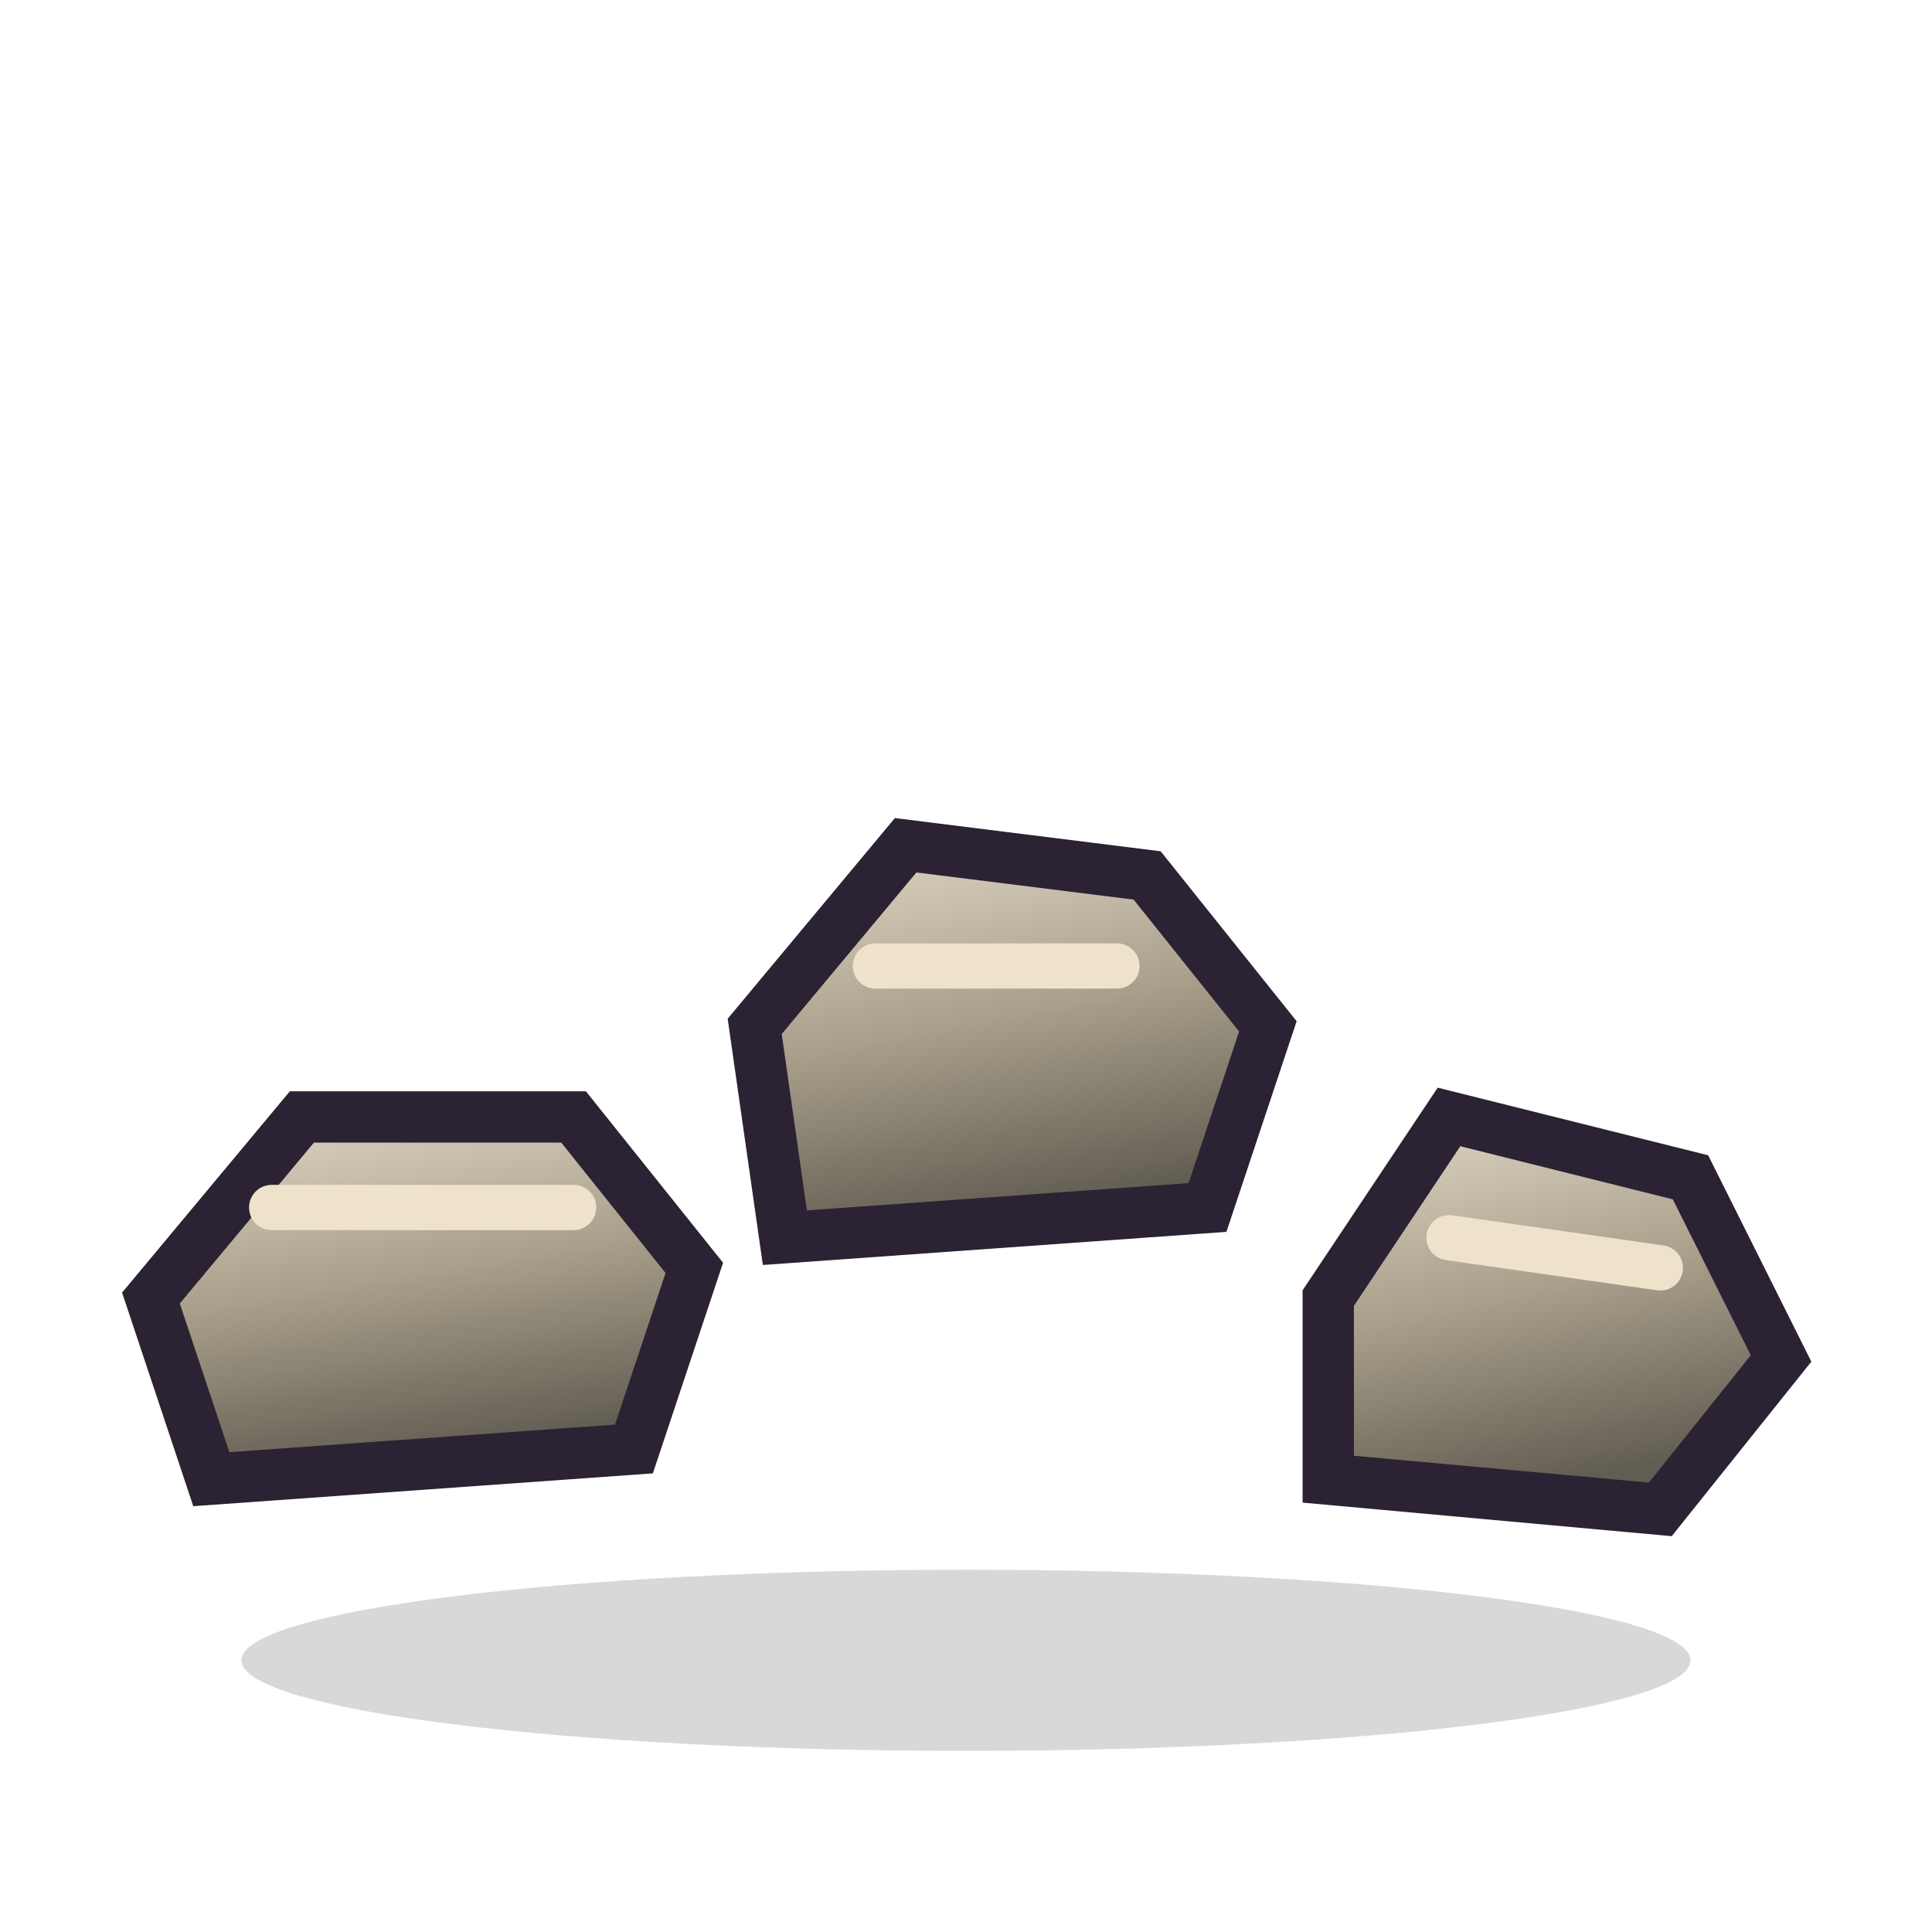
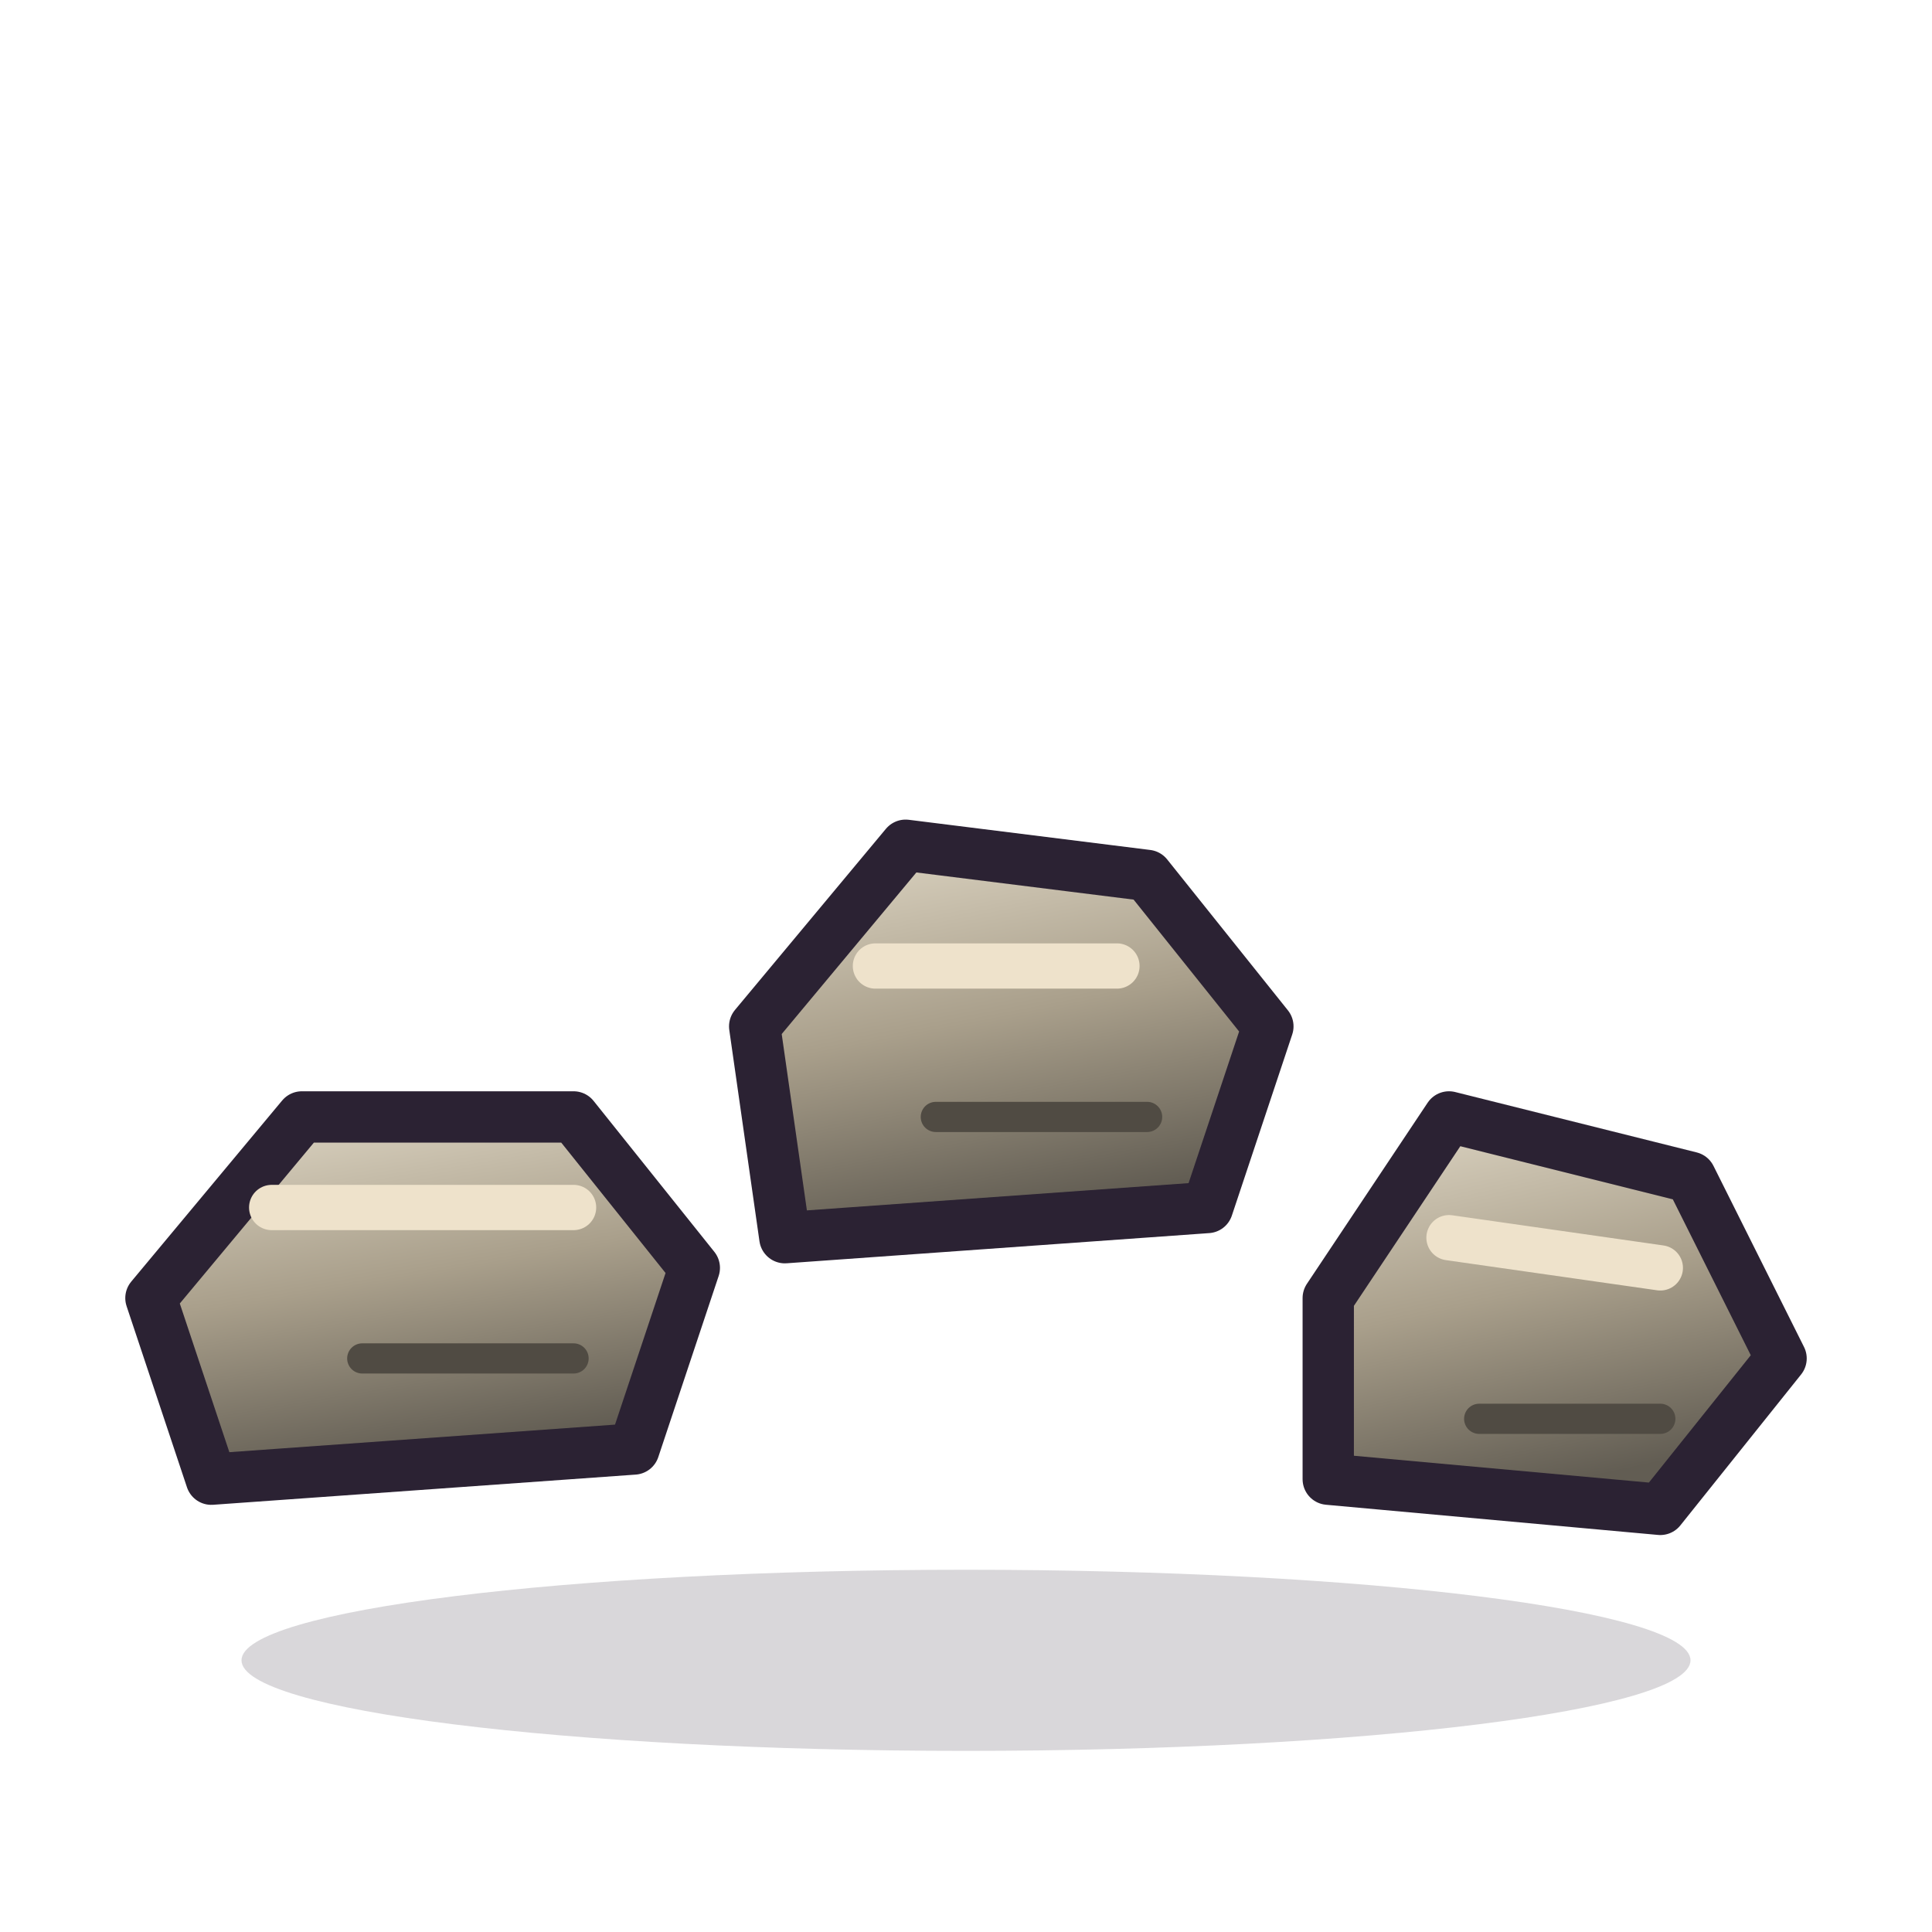
- <svg xmlns="http://www.w3.org/2000/svg" width="64" height="64" viewBox="0 0 64 64">
+ <svg xmlns="http://www.w3.org/2000/svg" width="64" height="64" viewBox="0 0 64 64" stroke-linecap="round" stroke-linejoin="round">
+   <defs />
  <defs>
    <linearGradient id="stone" x1="0" y1="0" x2=".25" y2="1">
      <stop stop-color="#e0d8c6" />
      <stop offset=".52" stop-color="#a99f8b" />
      <stop offset="1" stop-color="#625d53" />
    </linearGradient>
    <linearGradient id="wood" x1="0" y1="0" x2=".25" y2="1">
      <stop stop-color="#c4955f" />
      <stop offset=".52" stop-color="#87603e" />
      <stop offset="1" stop-color="#4d392f" />
    </linearGradient>
    <linearGradient id="bone" x1="0" y1="0" x2=".25" y2="1">
      <stop stop-color="#fff0ce" />
      <stop offset=".55" stop-color="#dfc69e" />
      <stop offset="1" stop-color="#ab8c69" />
    </linearGradient>
    <linearGradient id="cloth" x1="0" y1="0" x2=".25" y2="1">
      <stop stop-color="#b77563" />
      <stop offset=".52" stop-color="#8c5148" />
      <stop offset="1" stop-color="#4b3838" />
    </linearGradient>
    <linearGradient id="ruin" x1="0" y1="0" x2=".25" y2="1">
      <stop stop-color="#d2c6ad" />
      <stop offset=".52" stop-color="#9e9381" />
      <stop offset="1" stop-color="#61594e" />
    </linearGradient>
  </defs>
  <ellipse cx="32" cy="55" rx="24" ry="3" fill="#2b2233" opacity=".18" />
  <path d="M5 43 10 37 19 37 23 42 21 48 7 49Z" fill="url(#stone)" stroke="#2b2233" stroke-width="1.7" />
  <path d="M25 34 30 28 38 29 42 34 40 40 26 41Z" fill="url(#stone)" stroke="#2b2233" stroke-width="1.7" />
  <path d="M44 43 48 37 56 39 59 45 55 50 44 49Z" fill="url(#stone)" stroke="#2b2233" stroke-width="1.7" />
  <path d="M9 40h10M29 32h8M48 41l7 1" fill="none" stroke="#eee2cb" stroke-width="1.5" stroke-linecap="round" />
+   <path d="M12 45H19M31 37H38M49 47H55" stroke="#504b43" stroke-width="1" />
</svg>
